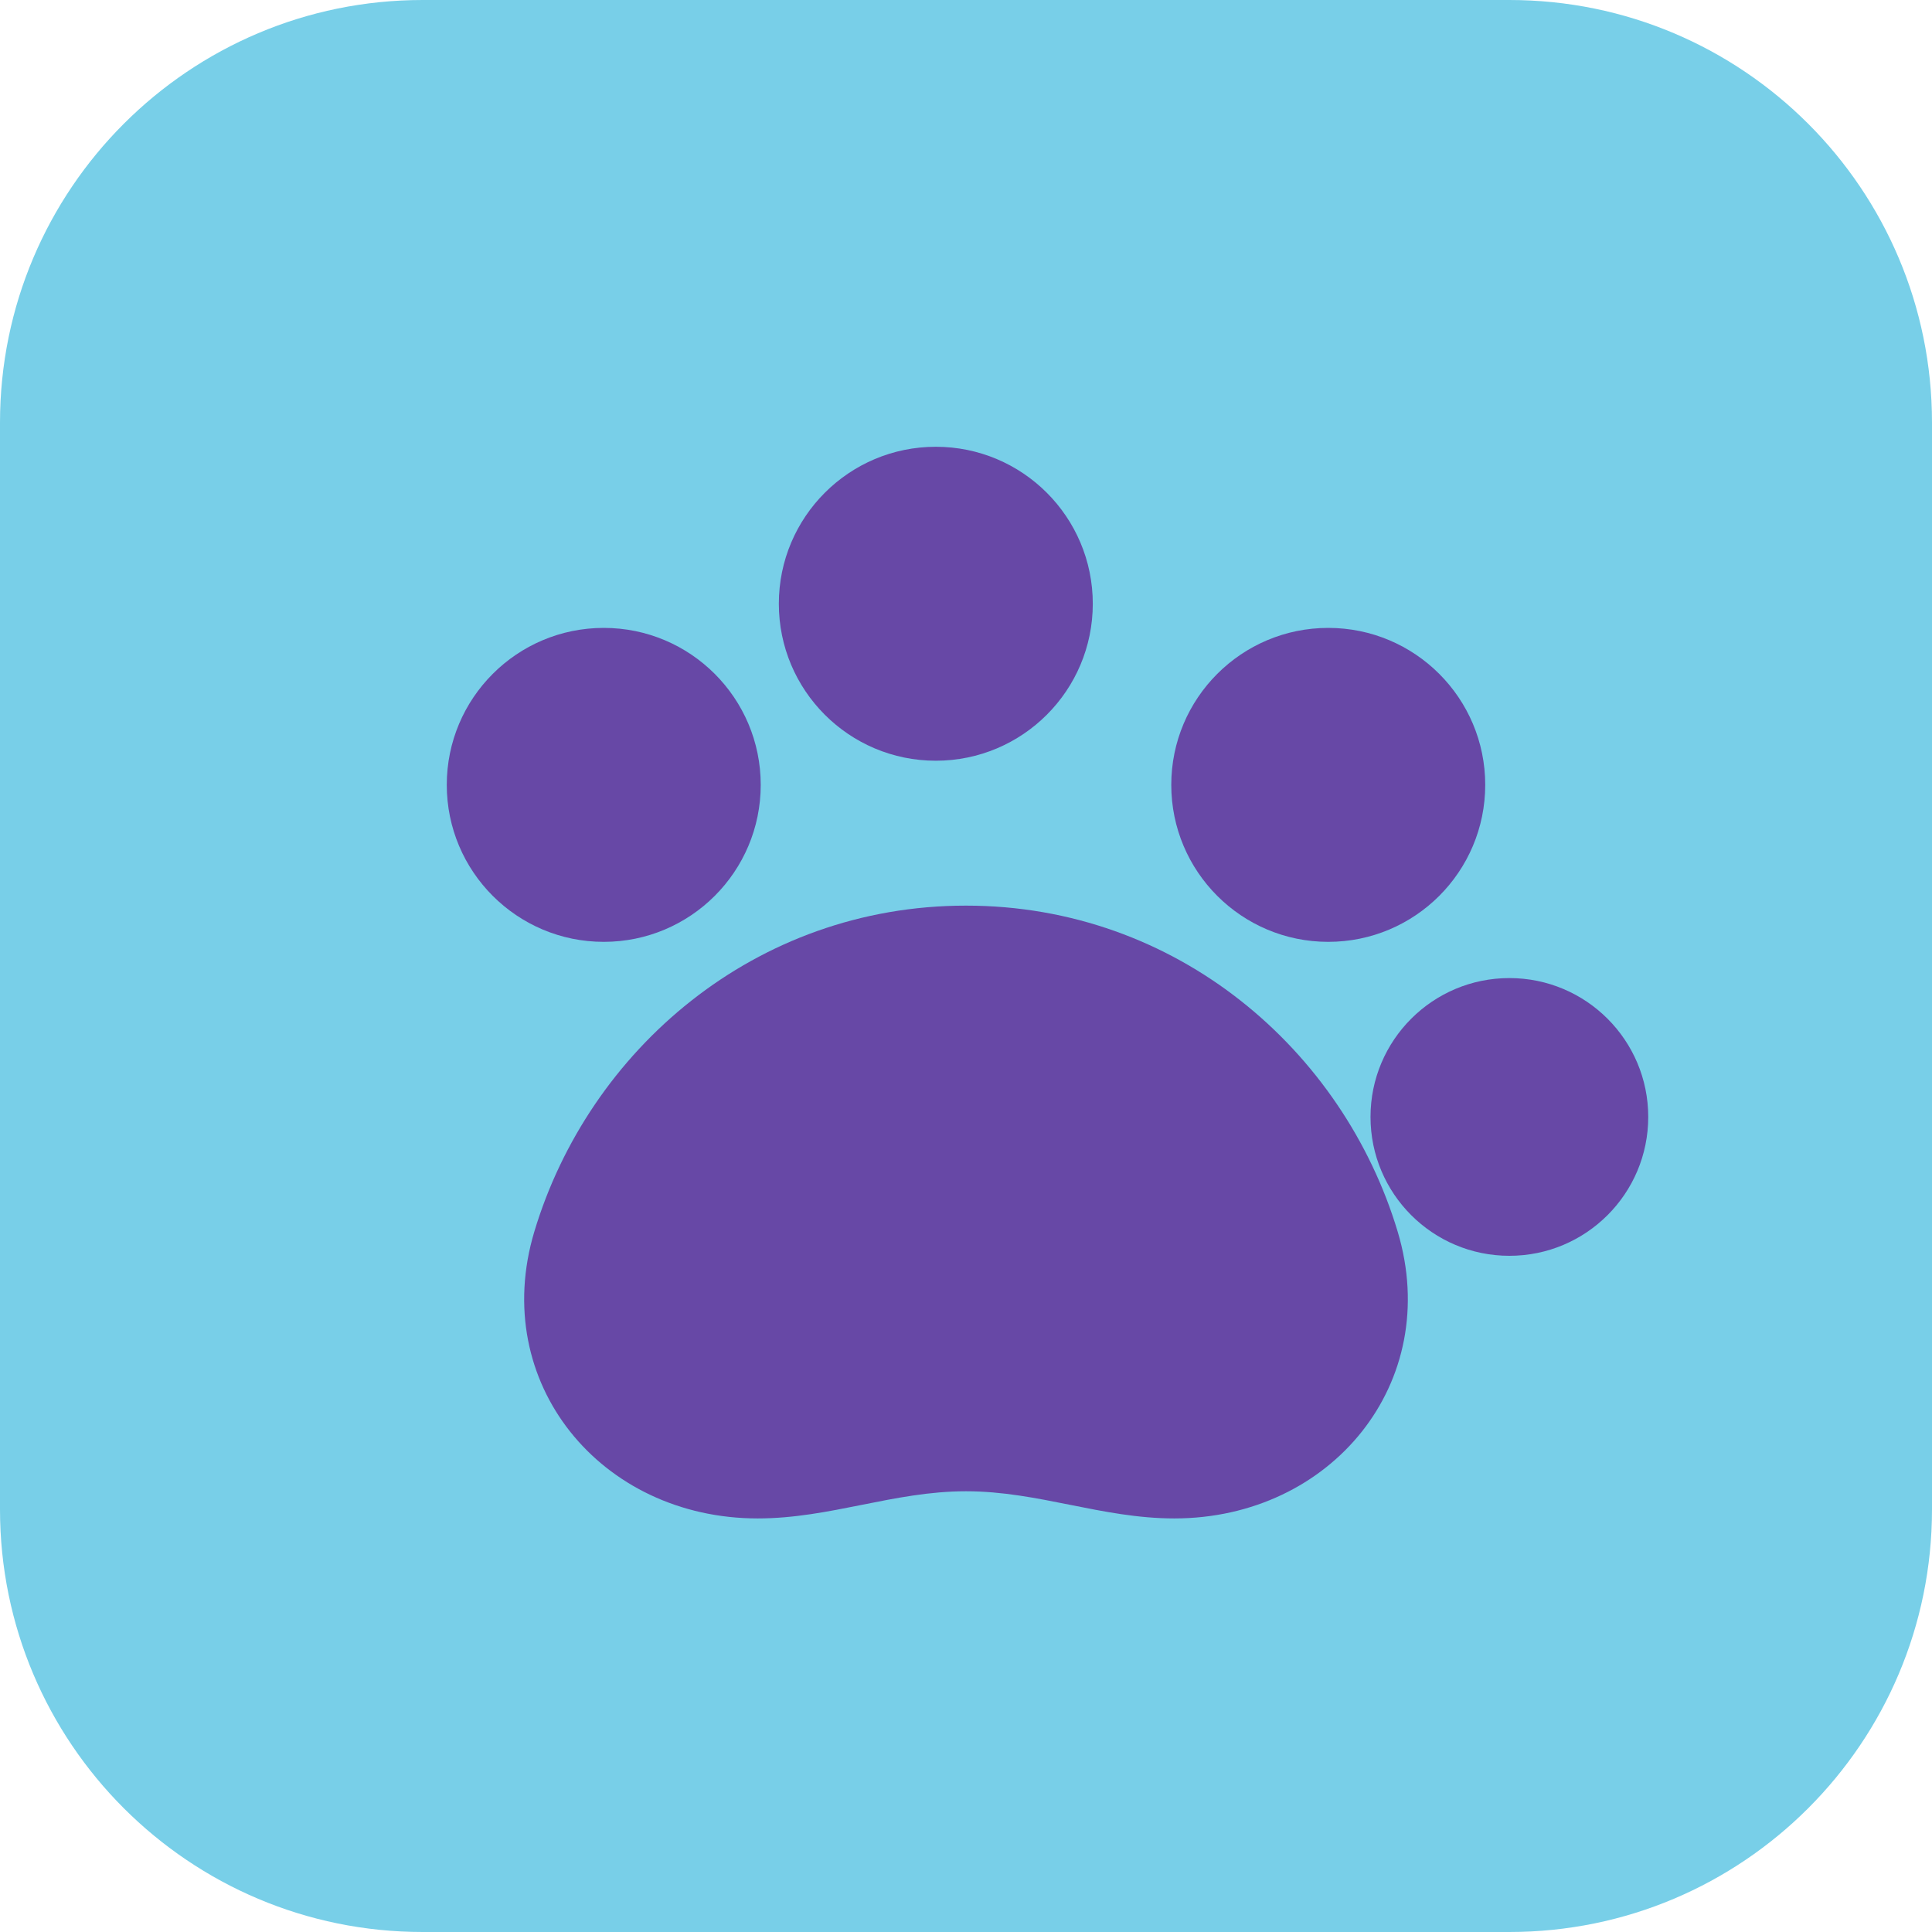
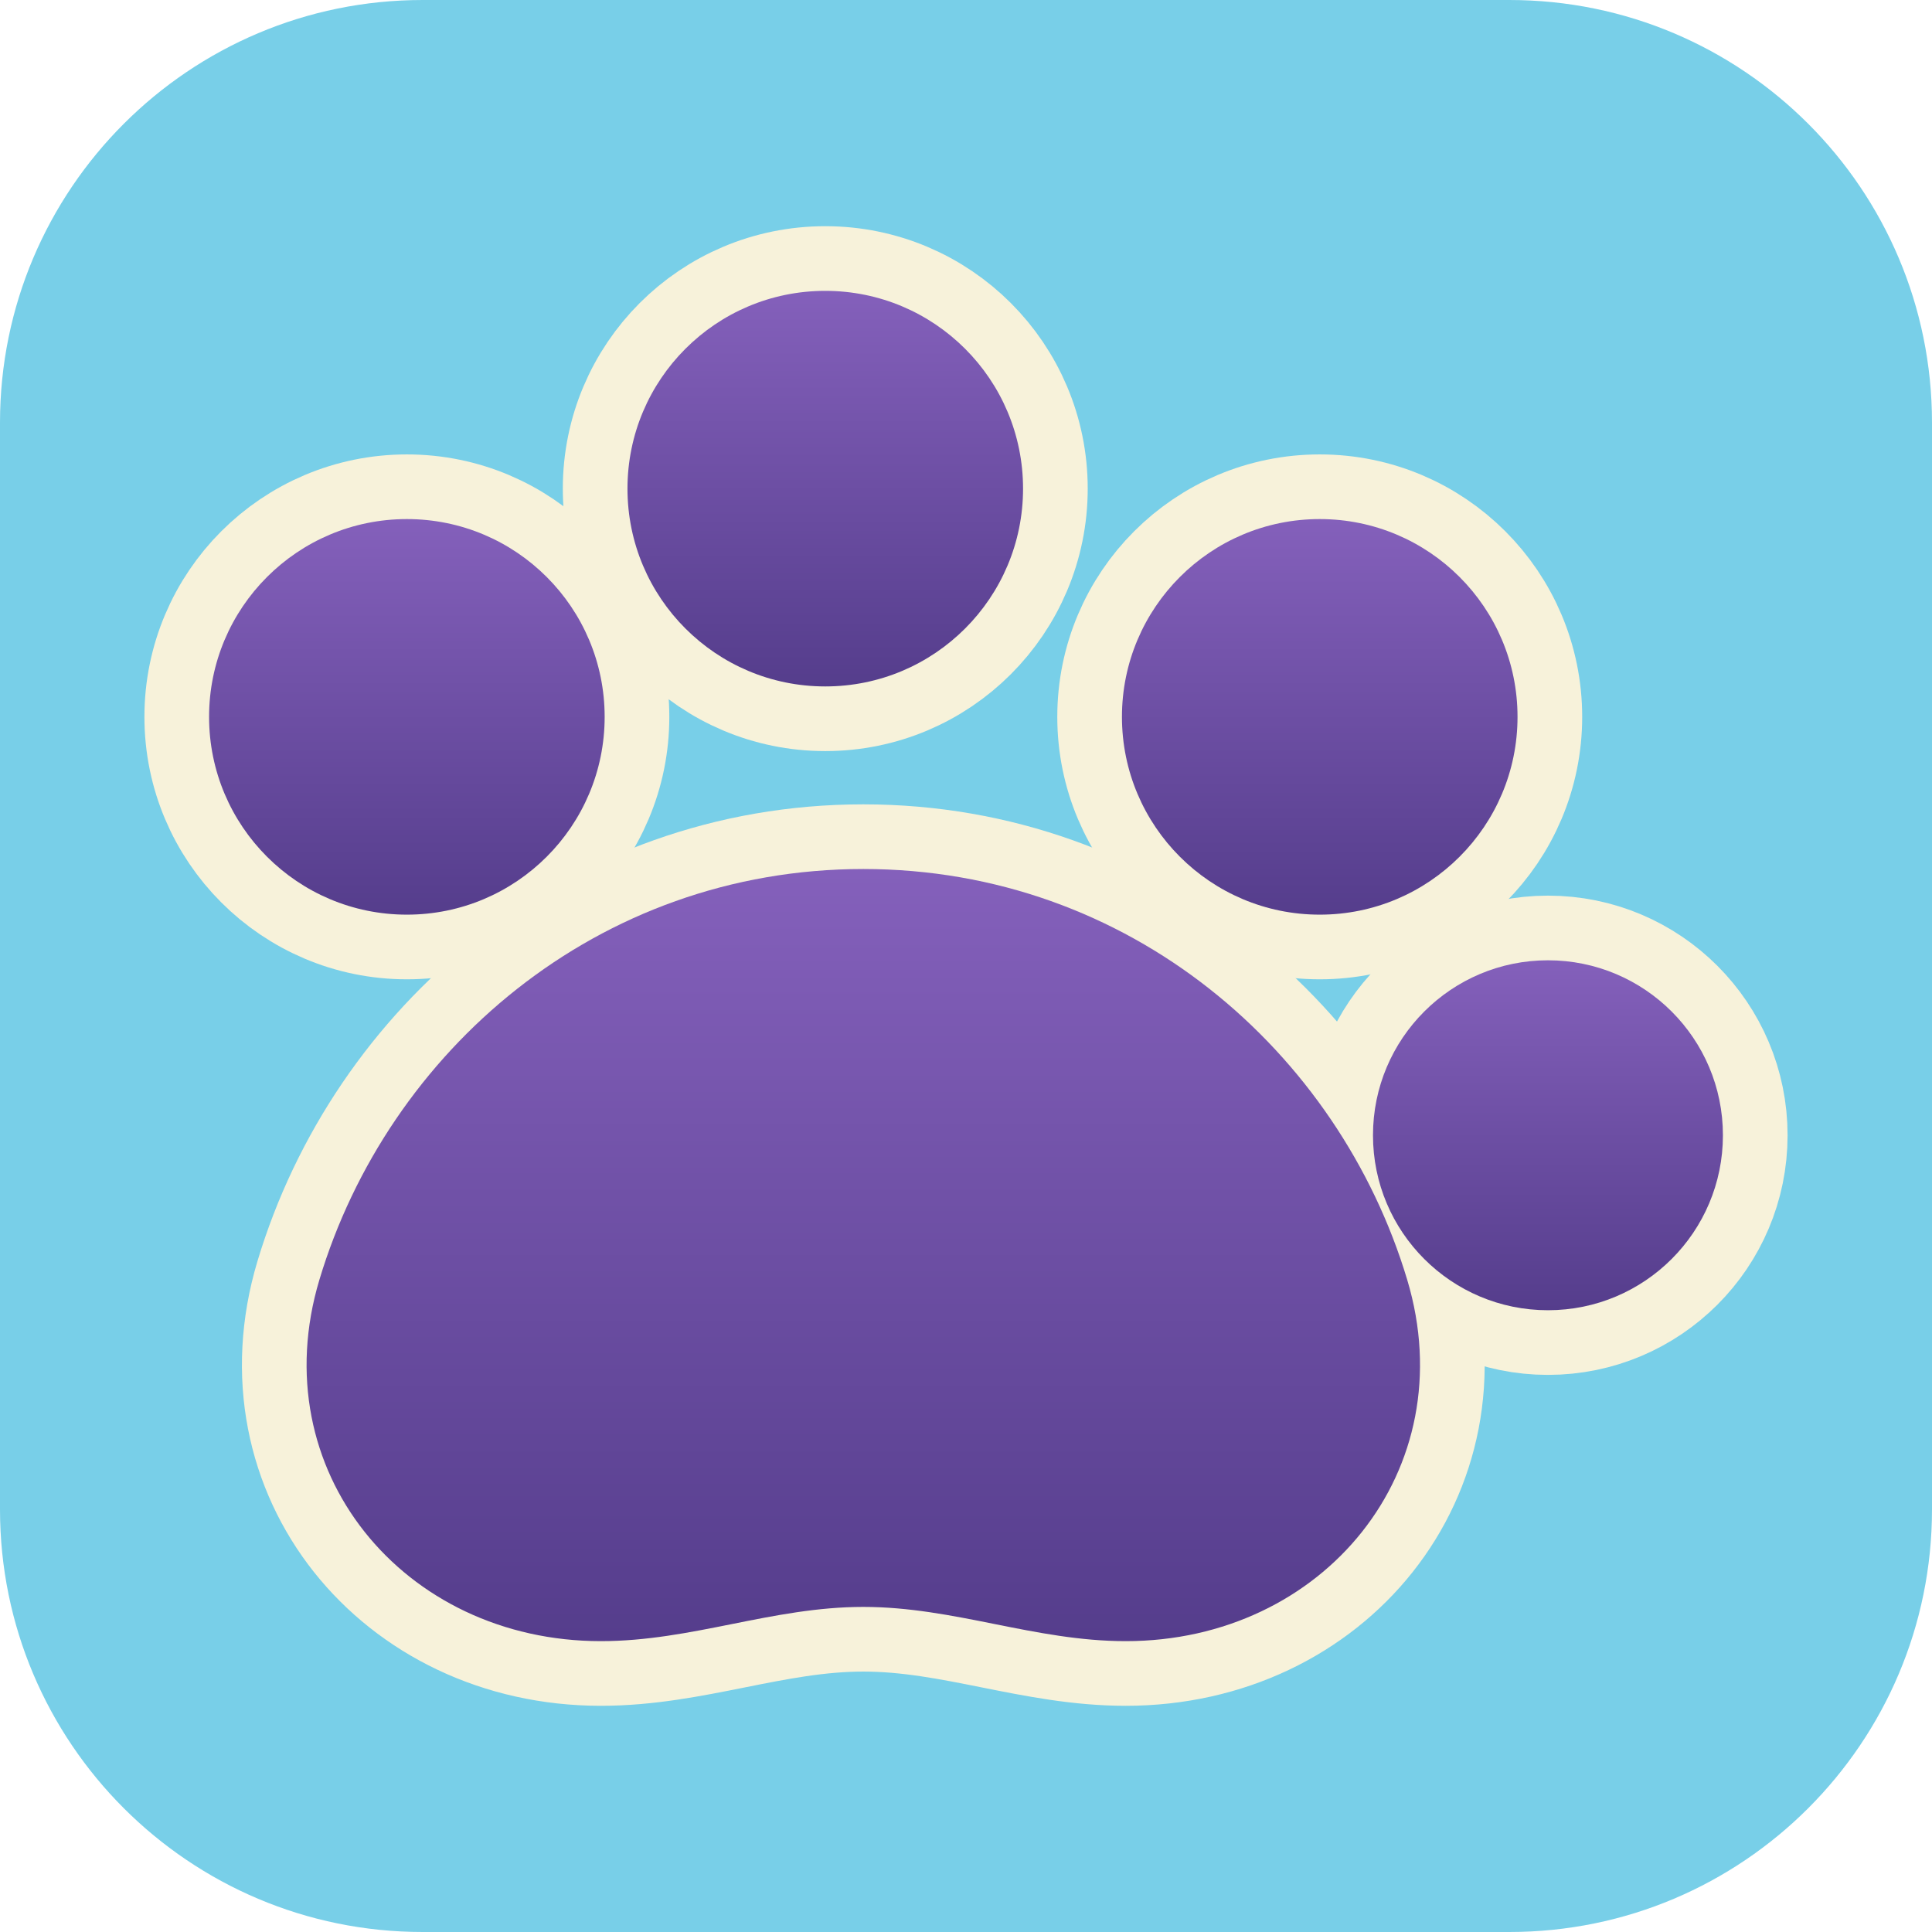
<svg xmlns="http://www.w3.org/2000/svg" viewBox="0 0 64 64" width="64" height="64">
+   <defs>
+     <linearGradient id="pp" x1="0" y1="0" x2="0" y2="1">
+       <stop offset="0" stop-color="#8460bb" />
+       <stop offset="1" stop-color="#553d8c" />
+     </linearGradient>
+   </defs>
  <rect width="64" height="64" rx="14" fill="#78cfe8" />
-   <g fill="#6748a6">
-     <circle cx="20" cy="26" r="5.2" />
-     <circle cx="31" cy="20" r="5.2" />
-     <circle cx="44" cy="26" r="5.2" />
-     <circle cx="50" cy="37" r="4.6" />
-     <path d="M32 30c7 0 12.5 4.8 14.3 10.8 1.5 5-2.2 9.5-7.4 9.5-2.4 0-4.5-.9-6.9-.9s-4.5.9-6.9.9c-5.2 0-8.9-4.5-7.4-9.5C19.5 34.8 25 30 32 30z" />
+   <g transform="translate(32 32) scale(1.26) translate(-34.7 -32.55)">
+     <g fill="#f7f2da" stroke="#f7f2da" stroke-width="3.4" stroke-linejoin="round">
+       <circle cx="20" cy="26" r="5.2" />
+       <circle cx="31" cy="20" r="5.2" />
+       <circle cx="44" cy="26" r="5.2" />
+       <circle cx="50" cy="37" r="4.6" />
+       <path d="M32 30c7 0 12.5 4.8 14.3 10.8 1.5 5-2.2 9.5-7.4 9.5-2.4 0-4.5-.9-6.9-.9s-4.5.9-6.9.9c-5.2 0-8.9-4.5-7.4-9.5C19.5 34.8 25 30 32 30z" />
+     </g>
+     <g fill="url(#pp)">
+       <circle cx="20" cy="26" r="5.2" />
+       <circle cx="31" cy="20" r="5.2" />
+       <circle cx="44" cy="26" r="5.2" />
+       <circle cx="50" cy="37" r="4.6" />
+       <path d="M32 30c7 0 12.5 4.8 14.3 10.8 1.5 5-2.2 9.5-7.4 9.5-2.4 0-4.5-.9-6.9-.9s-4.5.9-6.9.9c-5.2 0-8.9-4.5-7.4-9.5C19.5 34.8 25 30 32 30z" />
+     </g>
  </g>
</svg>
